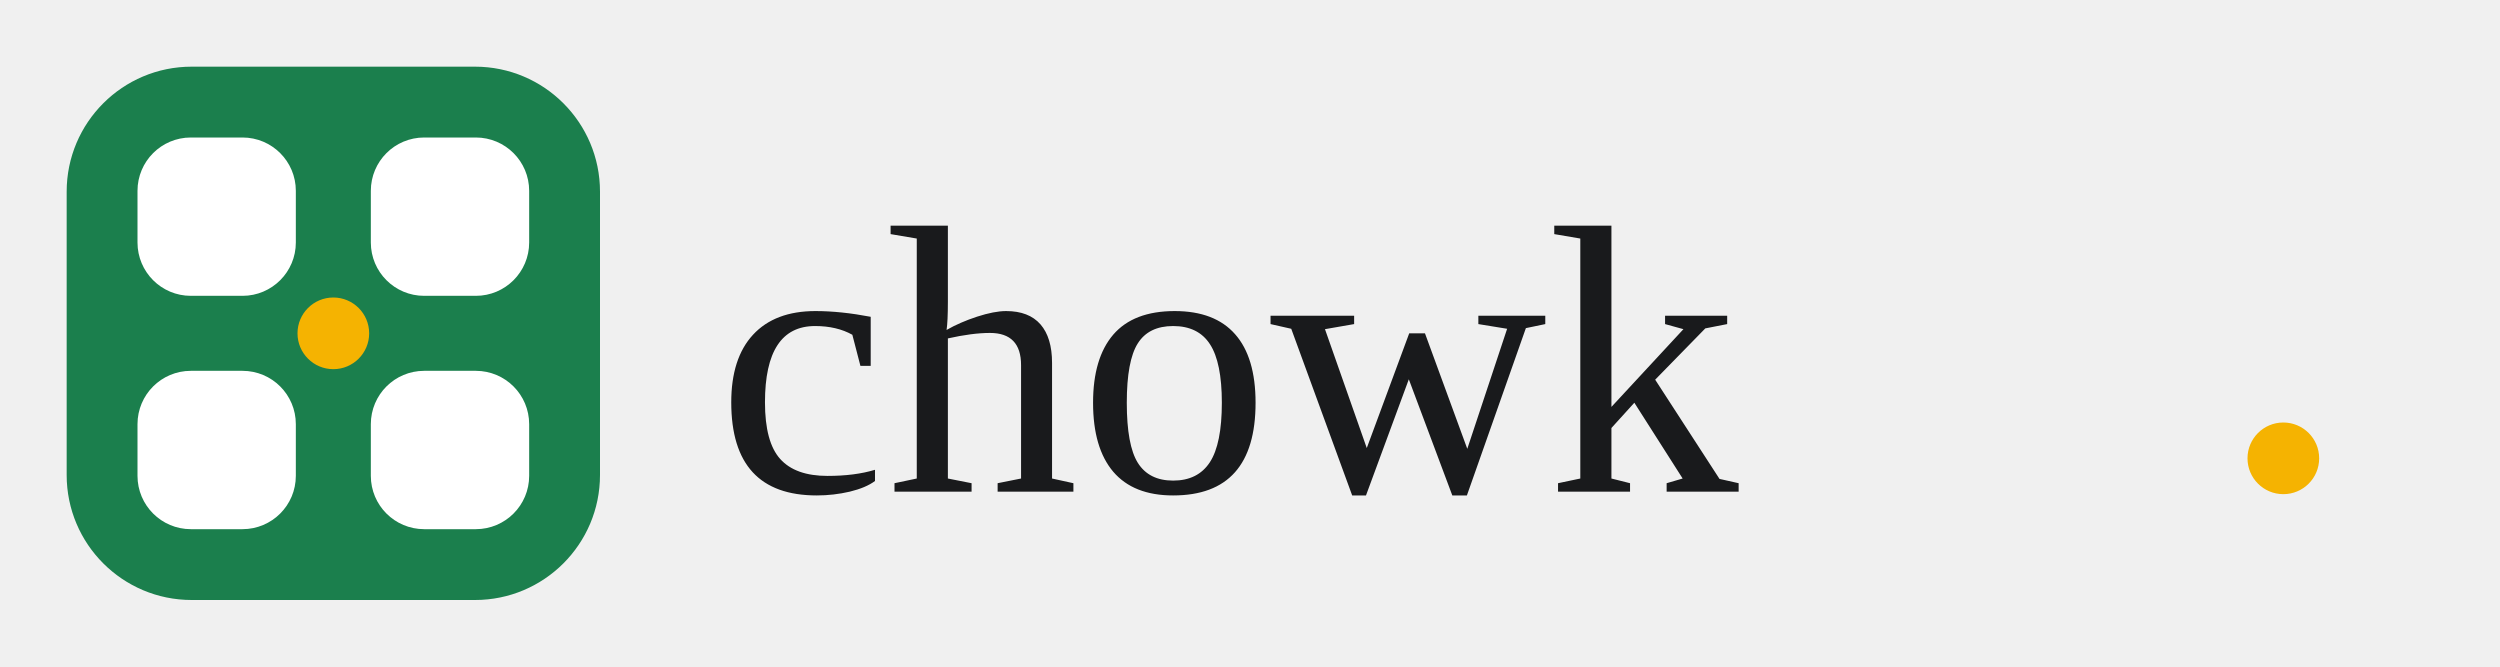
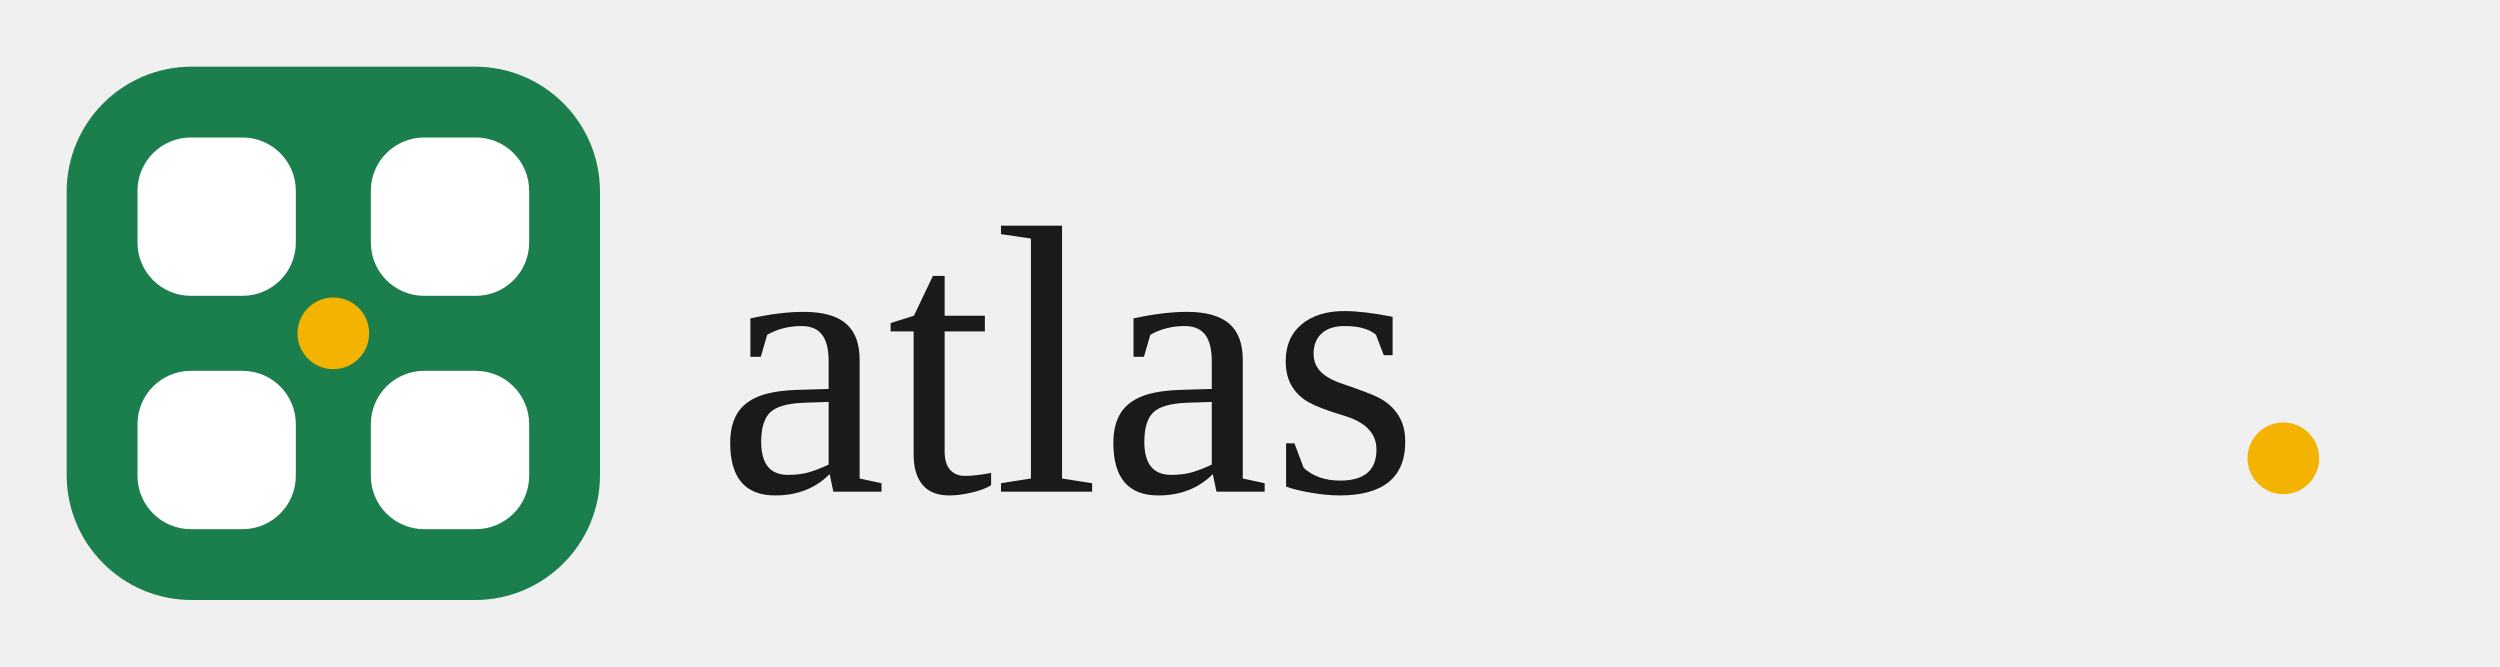
- <svg xmlns="http://www.w3.org/2000/svg" viewBox="0 0 300 80" role="img" aria-label="Chowk">
+ <svg xmlns="http://www.w3.org/2000/svg" viewBox="0 0 300 80" role="img" aria-label="Atlas">
  <rect x="8" y="8" width="64" height="64" rx="15" fill="#1B7F4D" />
  <rect x="16.5" y="16.5" width="19" height="19" rx="6.4" fill="#FFFFFF" />
  <rect x="44.5" y="16.5" width="19" height="19" rx="6.4" fill="#FFFFFF" />
  <rect x="16.5" y="44.5" width="19" height="19" rx="6.4" fill="#FFFFFF" />
  <rect x="44.5" y="44.5" width="19" height="19" rx="6.4" fill="#FFFFFF" />
  <circle cx="40" cy="40" r="4.3" fill="#F5B301" />
-   <text x="86" y="59" font-family="'Young Serif', Georgia, 'Times New Roman', serif" font-size="46" fill="#191A1C" textLength="176" lengthAdjust="spacing">chowk</text>
+   <text x="86" y="59" font-family="'Young Serif', Georgia, 'Times New Roman', serif" font-size="46" fill="#191A1C" textLength="176" lengthAdjust="spacing">atlas</text>
  <circle cx="274" cy="55" r="4.3" fill="#F5B301" />
</svg>
